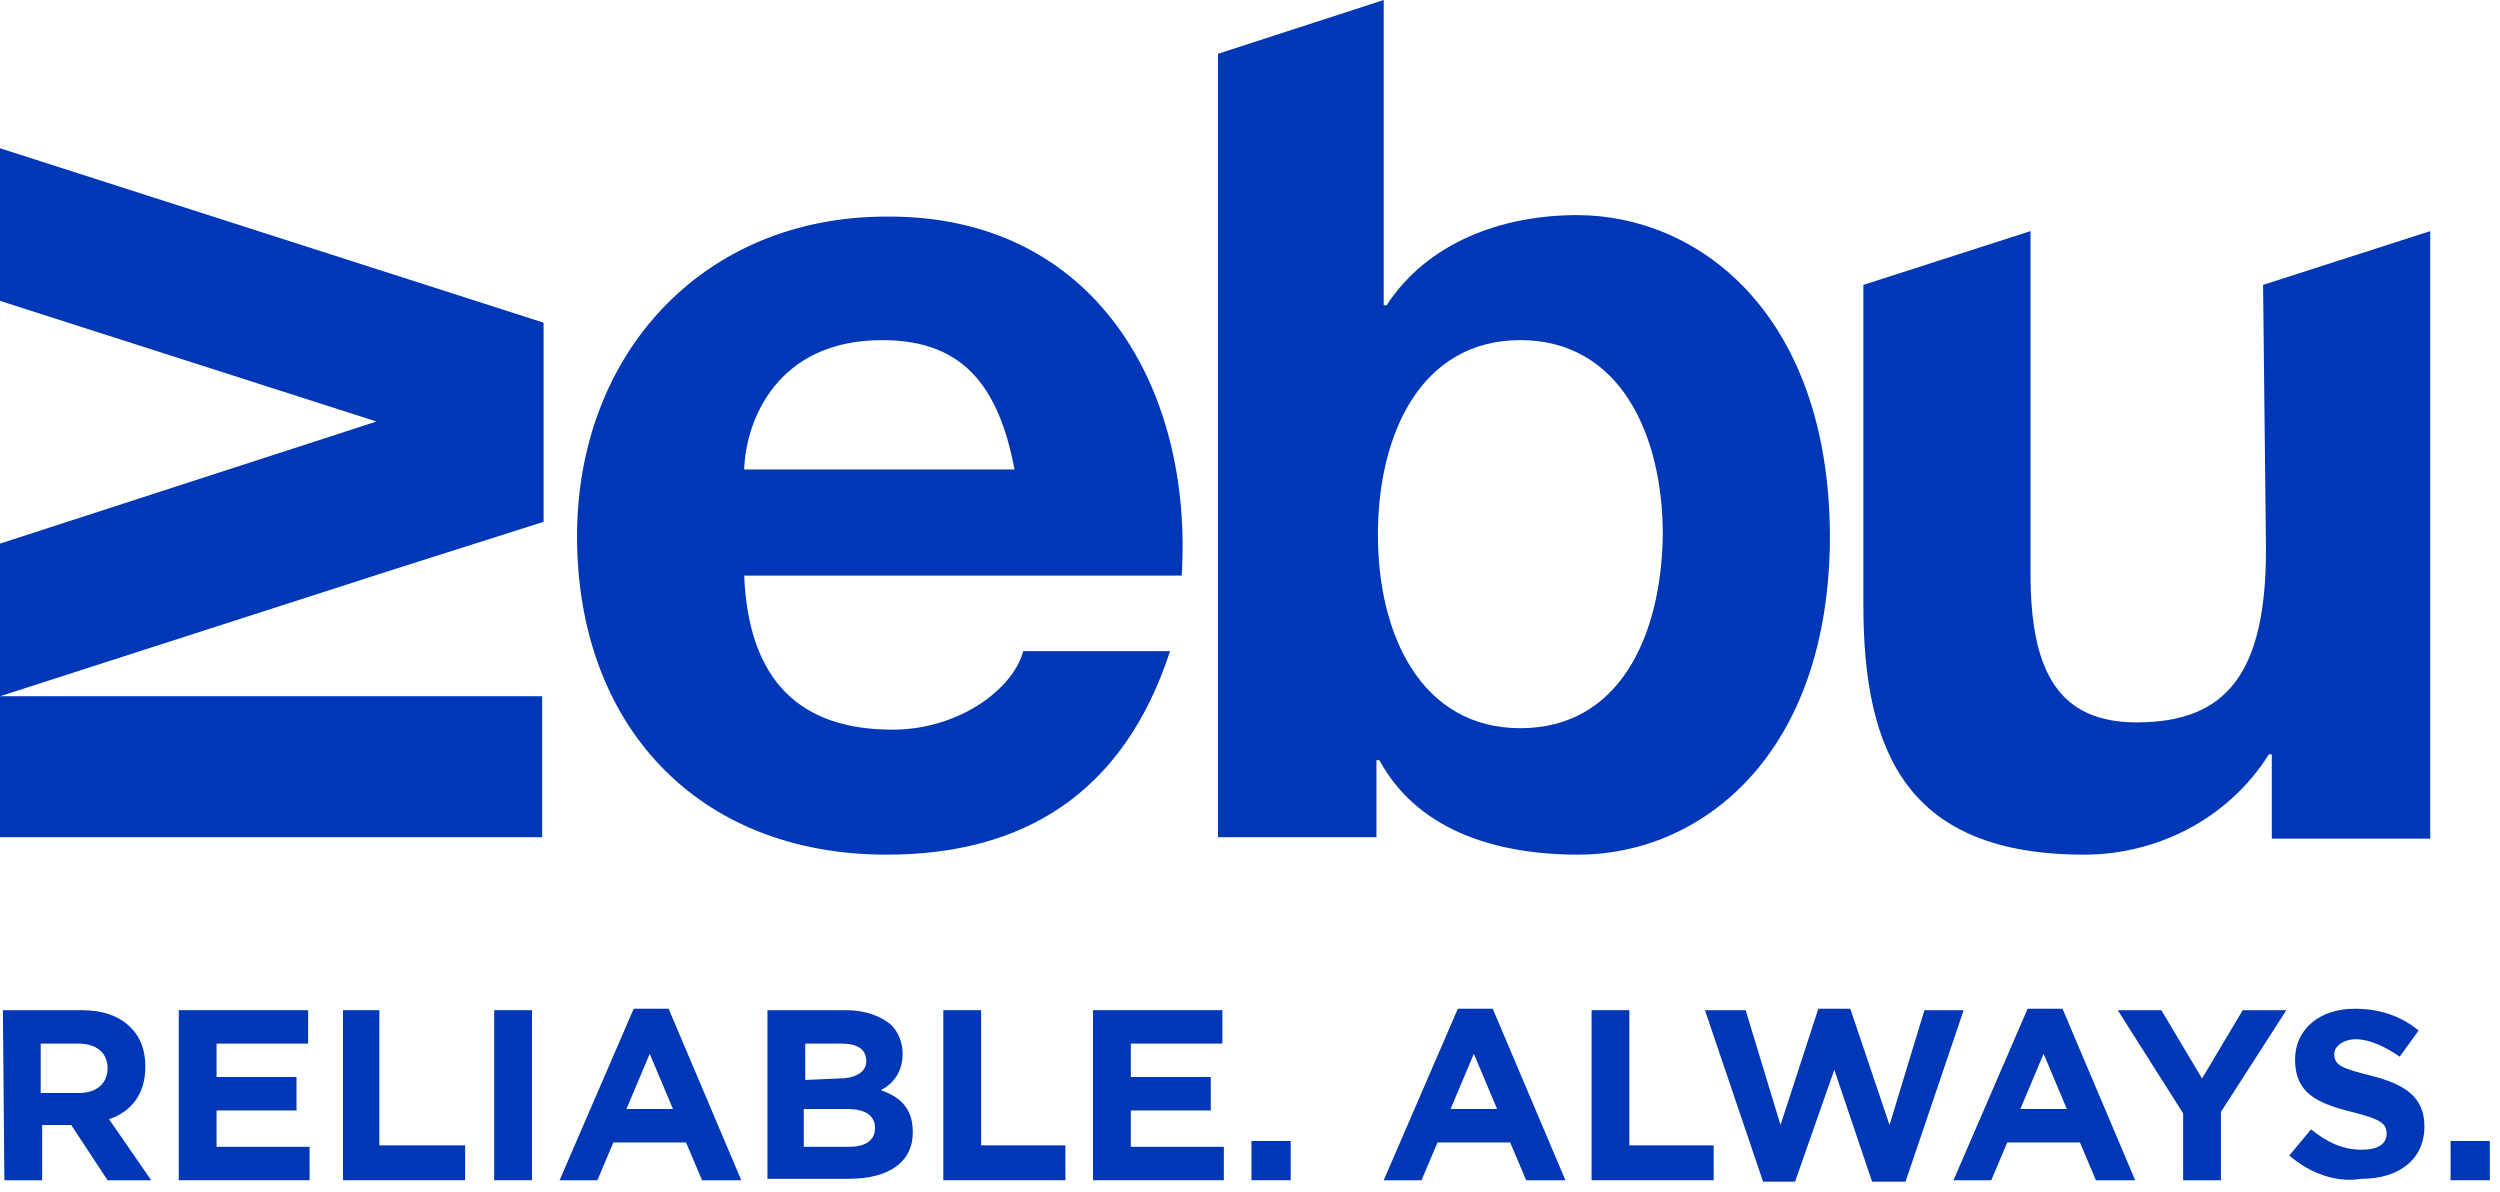
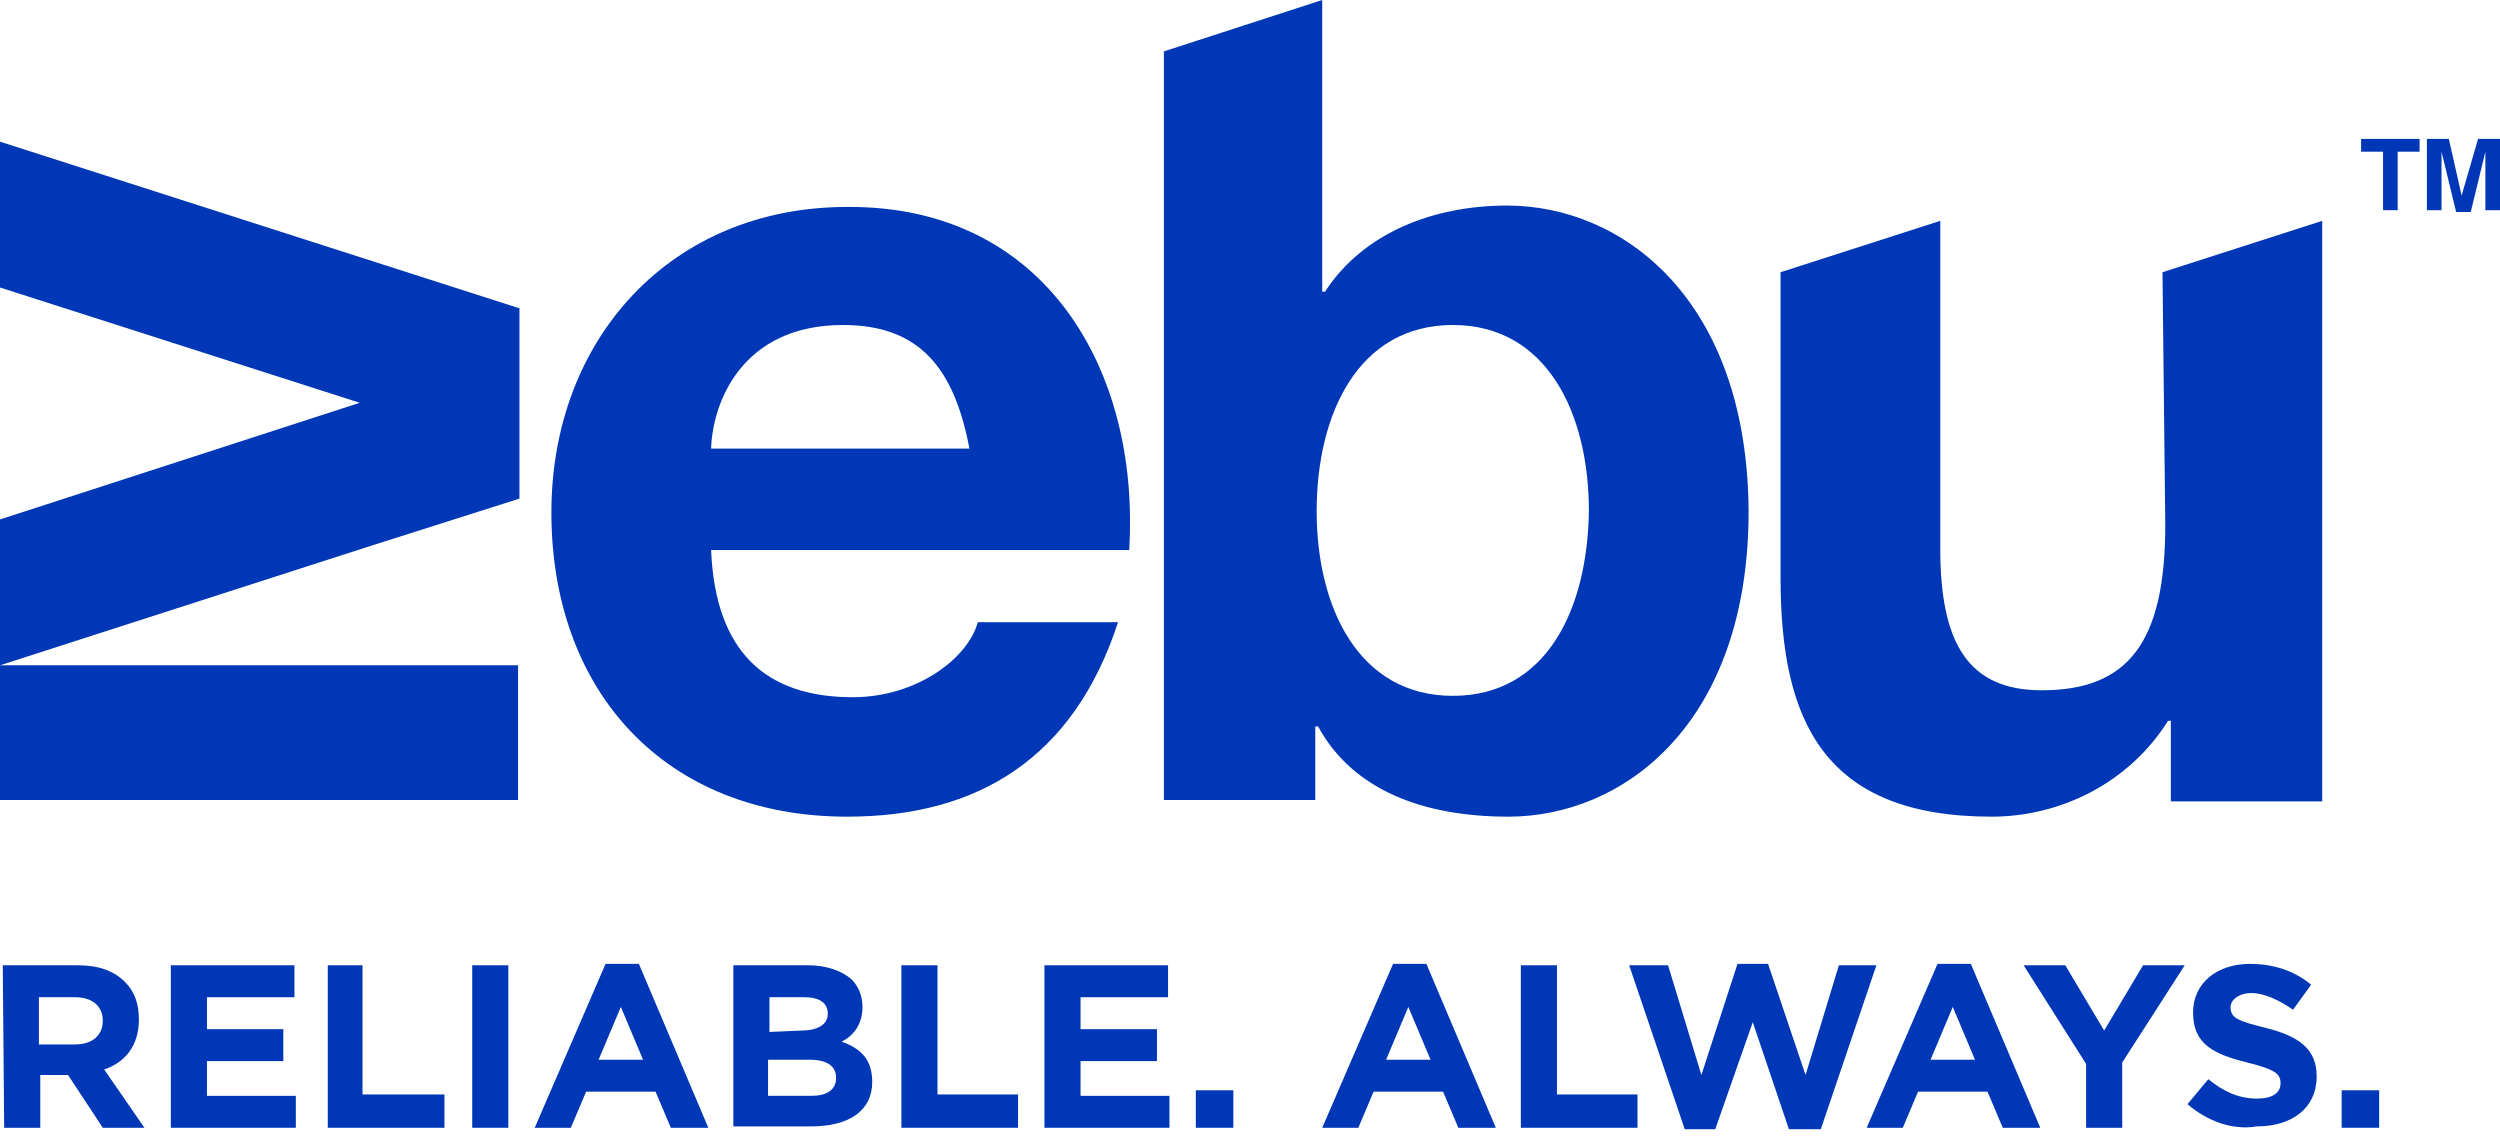
- <svg xmlns="http://www.w3.org/2000/svg" width="172" height="82" viewBox="0 0 172 82" fill="none">
-   <path d="M51.2 39.6C51.5 46.9 55.1 50.2 61.4 50.2C66 50.2 69.7 47.4 70.4 44.8H80.5C77.3 54.6 70.4 58.8 61 58.8C47.9 58.8 39.7 49.8 39.7 36.9C39.7 24.4 48.3 14.9 61 14.9C75.3 14.8 82.1 26.7 81.3 39.6H51.2ZM69.8 32.3C68.7 26.5 66.2 23.4 60.7 23.4C53.4 23.4 51.3 29 51.2 32.3H69.8Z" fill="#0037B7" />
-   <path d="M37.4 22.2L0 10.2V20.7L25.9 29L0 37.4V38.3V47.8V47.9L26.7 39.3L37.4 35.9V22.3V22.2Z" fill="#0037B7" />
-   <path d="M37.3 47.9H0V57.6H37.3V47.9Z" fill="#0037B7" />
-   <path d="M108.5 14.8C103.3 14.8 98.2 16.7 95.4 21H95.2V0L83.8 3.7V57.6H94.7V52.3H94.9C97.4 56.9 102.5 58.8 108.6 58.8C116.9 58.8 125.9 52.1 125.9 36.8C125.8 21.5 116.8 14.8 108.5 14.8ZM104.6 50.1C97.8 50.1 94.8 43.7 94.8 36.8C94.8 29.8 97.8 23.4 104.6 23.4C111.4 23.4 114.4 29.8 114.4 36.8C114.3 43.8 111.4 50.1 104.6 50.1Z" fill="#0037B7" />
-   <path d="M155.9 37.8C155.9 46.3 153.2 49.7 147 49.7C141.7 49.7 139.7 46.3 139.7 39.5V15.9L128.2 19.6V41.6C128.2 51.9 131.3 58.8 143.4 58.8C148.2 58.8 153.2 56.5 156.1 51.9H156.3V57.7H167.2V15.9L155.7 19.6L155.9 37.8Z" fill="#0037B7" />
-   <path d="M0.2 69.5H5.6C7.1 69.5 8.2 69.9 9 70.7C9.7 71.4 10 72.3 10 73.4C10 75.3 9 76.5 7.5 77L10.4 81.2H7.4L4.9 77.4H2.9V81.2H0.3L0.2 69.5ZM5.4 75.2C6.7 75.2 7.4 74.5 7.4 73.5C7.4 72.4 6.6 71.8 5.4 71.8H2.8V75.2H5.4Z" fill="#0037B7" />
-   <path d="M12.3 69.5H21.2V71.8H14.9V74.1H20.4V76.4H14.9V78.9H21.3V81.2H12.3V69.5Z" fill="#0037B7" />
-   <path d="M23.6 69.5H26.1V78.8H32V81.2H23.6V69.5Z" fill="#0037B7" />
-   <path d="M36.6 69.5H34V81.2H36.6V69.5Z" fill="#0037B7" />
-   <path d="M43.6 69.4H46L51 81.2H48.3L47.2 78.6H42.2L41.1 81.2H38.5L43.6 69.4ZM46.3 76.3L44.7 72.5L43.1 76.3H46.3Z" fill="#0037B7" />
-   <path d="M52.8 69.5H58.2C59.5 69.5 60.6 69.9 61.3 70.5C61.8 71 62.1 71.7 62.1 72.5C62.1 73.8 61.4 74.6 60.6 75C62 75.5 62.8 76.3 62.8 77.9C62.8 80 61.1 81.1 58.4 81.1H52.8V69.5ZM57.7 74.2C58.8 74.2 59.6 73.8 59.6 73C59.6 72.2 59 71.8 57.9 71.8H55.4V74.3L57.7 74.2ZM58.4 78.9C59.5 78.9 60.2 78.5 60.2 77.6C60.2 76.8 59.6 76.3 58.3 76.3H55.3V78.9H58.4Z" fill="#0037B7" />
-   <path d="M64.9 69.5H67.5V78.8H73.3V81.2H64.9V69.5Z" fill="#0037B7" />
-   <path d="M75.2 69.5H84.1V71.8H77.8V74.1H83.3V76.4H77.8V78.9H84.2V81.2H75.2V69.5Z" fill="#0037B7" />
-   <path d="M88.8 78.5H86.1V81.2H88.8V78.5Z" fill="#0037B7" />
-   <path d="M100.3 69.4H102.7L107.7 81.2H105L103.9 78.6H98.9L97.8 81.2H95.2L100.3 69.4ZM103 76.3L101.4 72.5L99.8 76.3H103Z" fill="#0037B7" />
-   <path d="M109.5 69.5H112.1V78.8H117.9V81.2H109.5V69.5Z" fill="#0037B7" />
-   <path d="M117.3 69.5H120.1L122.5 77.4L125.1 69.4H127.3L130 77.4L132.4 69.5H135.1L131.1 81.3H128.8L126.2 73.6L123.5 81.3H121.3L117.3 69.5Z" fill="#0037B7" />
-   <path d="M139.5 69.4H141.9L146.9 81.2H144.2L143.1 78.6H138.1L137 81.2H134.4L139.5 69.4ZM142.2 76.3L140.6 72.5L139 76.3H142.2Z" fill="#0037B7" />
-   <path d="M150.2 76.6L145.7 69.5H148.7L151.5 74.2L154.3 69.5H157.3L152.8 76.5V81.2H150.2V76.6Z" fill="#0037B7" />
-   <path d="M157.5 79.5L159 77.7C160.1 78.6 161.2 79.1 162.5 79.1C163.6 79.1 164.2 78.7 164.2 78C164.2 77.3 163.8 77 161.8 76.5C159.4 75.9 157.9 75.2 157.9 72.9C157.9 70.8 159.6 69.4 162 69.4C163.7 69.4 165.2 69.9 166.4 70.9L165.1 72.7C164.1 72 163 71.5 162.1 71.5C161.2 71.5 160.6 72 160.6 72.5C160.6 73.3 161.1 73.5 163.1 74C165.5 74.6 166.8 75.5 166.8 77.5C166.8 79.8 165 81.1 162.5 81.1C160.7 81.4 158.9 80.7 157.5 79.5Z" fill="#0037B7" />
-   <path d="M171.3 78.5H168.6V81.2H171.3V78.5Z" fill="#0037B7" />
+ <svg xmlns="http://www.w3.org/2000/svg" width="90" height="41" viewBox="0 0 90 41" fill="none">
+   <path d="M87.105 5V5.461H86.316V7.566H85.79V5.461H85V5H87.105Z" fill="#0037B7" />
+   <path d="M89.211 5H90V7.566H89.474V5.855C89.474 5.789 89.474 5.724 89.474 5.658C89.474 5.592 89.474 5.526 89.474 5.461L88.947 7.632H88.421L87.895 5.461C87.895 5.526 87.895 5.592 87.895 5.658C87.895 5.724 87.895 5.789 87.895 5.855V7.566H87.368V5H88.158L88.618 7.039L89.211 5Z" fill="#0037B7" />
+   <path d="M25.6 19.8C25.75 23.45 27.55 25.1 30.7 25.1C33 25.1 34.85 23.7 35.2 22.4H40.25C38.65 27.3 35.2 29.4 30.5 29.4C23.95 29.4 19.85 24.9 19.85 18.45C19.85 12.2 24.15 7.45 30.5 7.45C37.65 7.4 41.05 13.35 40.65 19.8H25.6ZM34.9 16.15C34.35 13.25 33.1 11.7 30.35 11.7C26.7 11.7 25.65 14.5 25.6 16.15H34.9Z" fill="#0037B7" />
+   <path d="M18.7 11.1L0 5.1V10.35L12.95 14.5L0 18.7V19.15V23.9V23.95L13.35 19.65L18.7 17.95V11.15V11.1Z" fill="#0037B7" />
+   <path d="M18.65 23.95H0V28.8H18.65V23.95Z" fill="#0037B7" />
+   <path d="M54.25 7.4C51.65 7.4 49.1 8.35 47.7 10.5H47.6V0L41.9 1.85V28.8H47.35V26.15H47.45C48.7 28.45 51.25 29.4 54.3 29.4C58.45 29.4 62.95 26.05 62.95 18.4C62.9 10.75 58.4 7.4 54.25 7.4ZM52.3 25.05C48.9 25.05 47.4 21.85 47.4 18.4C47.4 14.9 48.9 11.7 52.3 11.7C55.7 11.7 57.2 14.9 57.2 18.4C57.15 21.9 55.7 25.05 52.3 25.05Z" fill="#0037B7" />
+   <path d="M77.95 18.9C77.95 23.15 76.6 24.85 73.5 24.85C70.85 24.85 69.85 23.15 69.85 19.75V7.95L64.1 9.8V20.8C64.1 25.95 65.65 29.4 71.7 29.4C74.1 29.4 76.6 28.25 78.05 25.95H78.15V28.85H83.6V7.95L77.85 9.8L77.95 18.9Z" fill="#0037B7" />
+   <path d="M0.1 34.75H2.8C3.55 34.75 4.1 34.95 4.5 35.35C4.85 35.7 5 36.15 5 36.7C5 37.65 4.5 38.25 3.75 38.5L5.2 40.6H3.7L2.45 38.7H1.45V40.6H0.15L0.1 34.75ZM2.7 37.6C3.35 37.6 3.7 37.25 3.7 36.75C3.7 36.2 3.3 35.9 2.7 35.9H1.4V37.6H2.7Z" fill="#0037B7" />
+   <path d="M6.15 34.75H10.6V35.9H7.45V37.05H10.2V38.2H7.45V39.45H10.65V40.6H6.15V34.75Z" fill="#0037B7" />
+   <path d="M11.8 34.75H13.05V39.4H16V40.6H11.8V34.75Z" fill="#0037B7" />
+   <path d="M18.3 34.75H17V40.6H18.3V34.75Z" fill="#0037B7" />
+   <path d="M21.8 34.7H23L25.5 40.6H24.15L23.6 39.3H21.1L20.55 40.6H19.25L21.8 34.7ZM23.15 38.15L22.35 36.25L21.55 38.15H23.15Z" fill="#0037B7" />
+   <path d="M26.4 34.75H29.1C29.75 34.75 30.3 34.95 30.65 35.25C30.9 35.5 31.05 35.85 31.05 36.25C31.05 36.9 30.7 37.3 30.3 37.5C31 37.75 31.4 38.15 31.4 38.95C31.4 40 30.55 40.55 29.2 40.55H26.4V34.75ZM28.85 37.1C29.4 37.1 29.8 36.9 29.8 36.5C29.8 36.1 29.5 35.9 28.95 35.9H27.7V37.15L28.85 37.1ZM29.2 39.45C29.75 39.45 30.1 39.25 30.1 38.8C30.1 38.4 29.8 38.15 29.15 38.15H27.65V39.45H29.2Z" fill="#0037B7" />
+   <path d="M32.45 34.75H33.75V39.4H36.65V40.6H32.45V34.75Z" fill="#0037B7" />
+   <path d="M37.6 34.75H42.05V35.9H38.9V37.05H41.65V38.2H38.9V39.45H42.1V40.6H37.6V34.75Z" fill="#0037B7" />
+   <path d="M44.4 39.25H43.05V40.6H44.4V39.25Z" fill="#0037B7" />
+   <path d="M50.15 34.7H51.35L53.85 40.6H52.5L51.95 39.3H49.45L48.9 40.6H47.6L50.15 34.7ZM51.5 38.15L50.7 36.25L49.9 38.15H51.5Z" fill="#0037B7" />
+   <path d="M54.75 34.75H56.05V39.4H58.95V40.6H54.75V34.75Z" fill="#0037B7" />
+   <path d="M58.65 34.75H60.05L61.25 38.7L62.55 34.7H63.65L65 38.7L66.2 34.75H67.55L65.55 40.65H64.4L63.1 36.8L61.75 40.65H60.65L58.65 34.75Z" fill="#0037B7" />
+   <path d="M69.75 34.7H70.95L73.45 40.6H72.1L71.55 39.3H69.05L68.5 40.6H67.2L69.75 34.7ZM71.1 38.15L70.3 36.25L69.5 38.15H71.1Z" fill="#0037B7" />
+   <path d="M75.1 38.3L72.85 34.75H74.35L75.75 37.1L77.15 34.75H78.65L76.4 38.25V40.6H75.1V38.3Z" fill="#0037B7" />
+   <path d="M78.75 39.75L79.5 38.85C80.05 39.3 80.6 39.55 81.25 39.55C81.8 39.55 82.1 39.35 82.1 39C82.1 38.65 81.9 38.5 80.9 38.25C79.7 37.95 78.95 37.6 78.95 36.45C78.95 35.4 79.8 34.7 81 34.7C81.85 34.7 82.6 34.95 83.2 35.45L82.55 36.35C82.05 36 81.5 35.75 81.05 35.75C80.6 35.75 80.3 36 80.3 36.25C80.3 36.65 80.55 36.75 81.55 37C82.75 37.3 83.4 37.75 83.4 38.75C83.4 39.9 82.5 40.55 81.25 40.55C80.35 40.7 79.45 40.35 78.75 39.75Z" fill="#0037B7" />
+   <path d="M85.65 39.25H84.3V40.6H85.65V39.25Z" fill="#0037B7" />
</svg>
